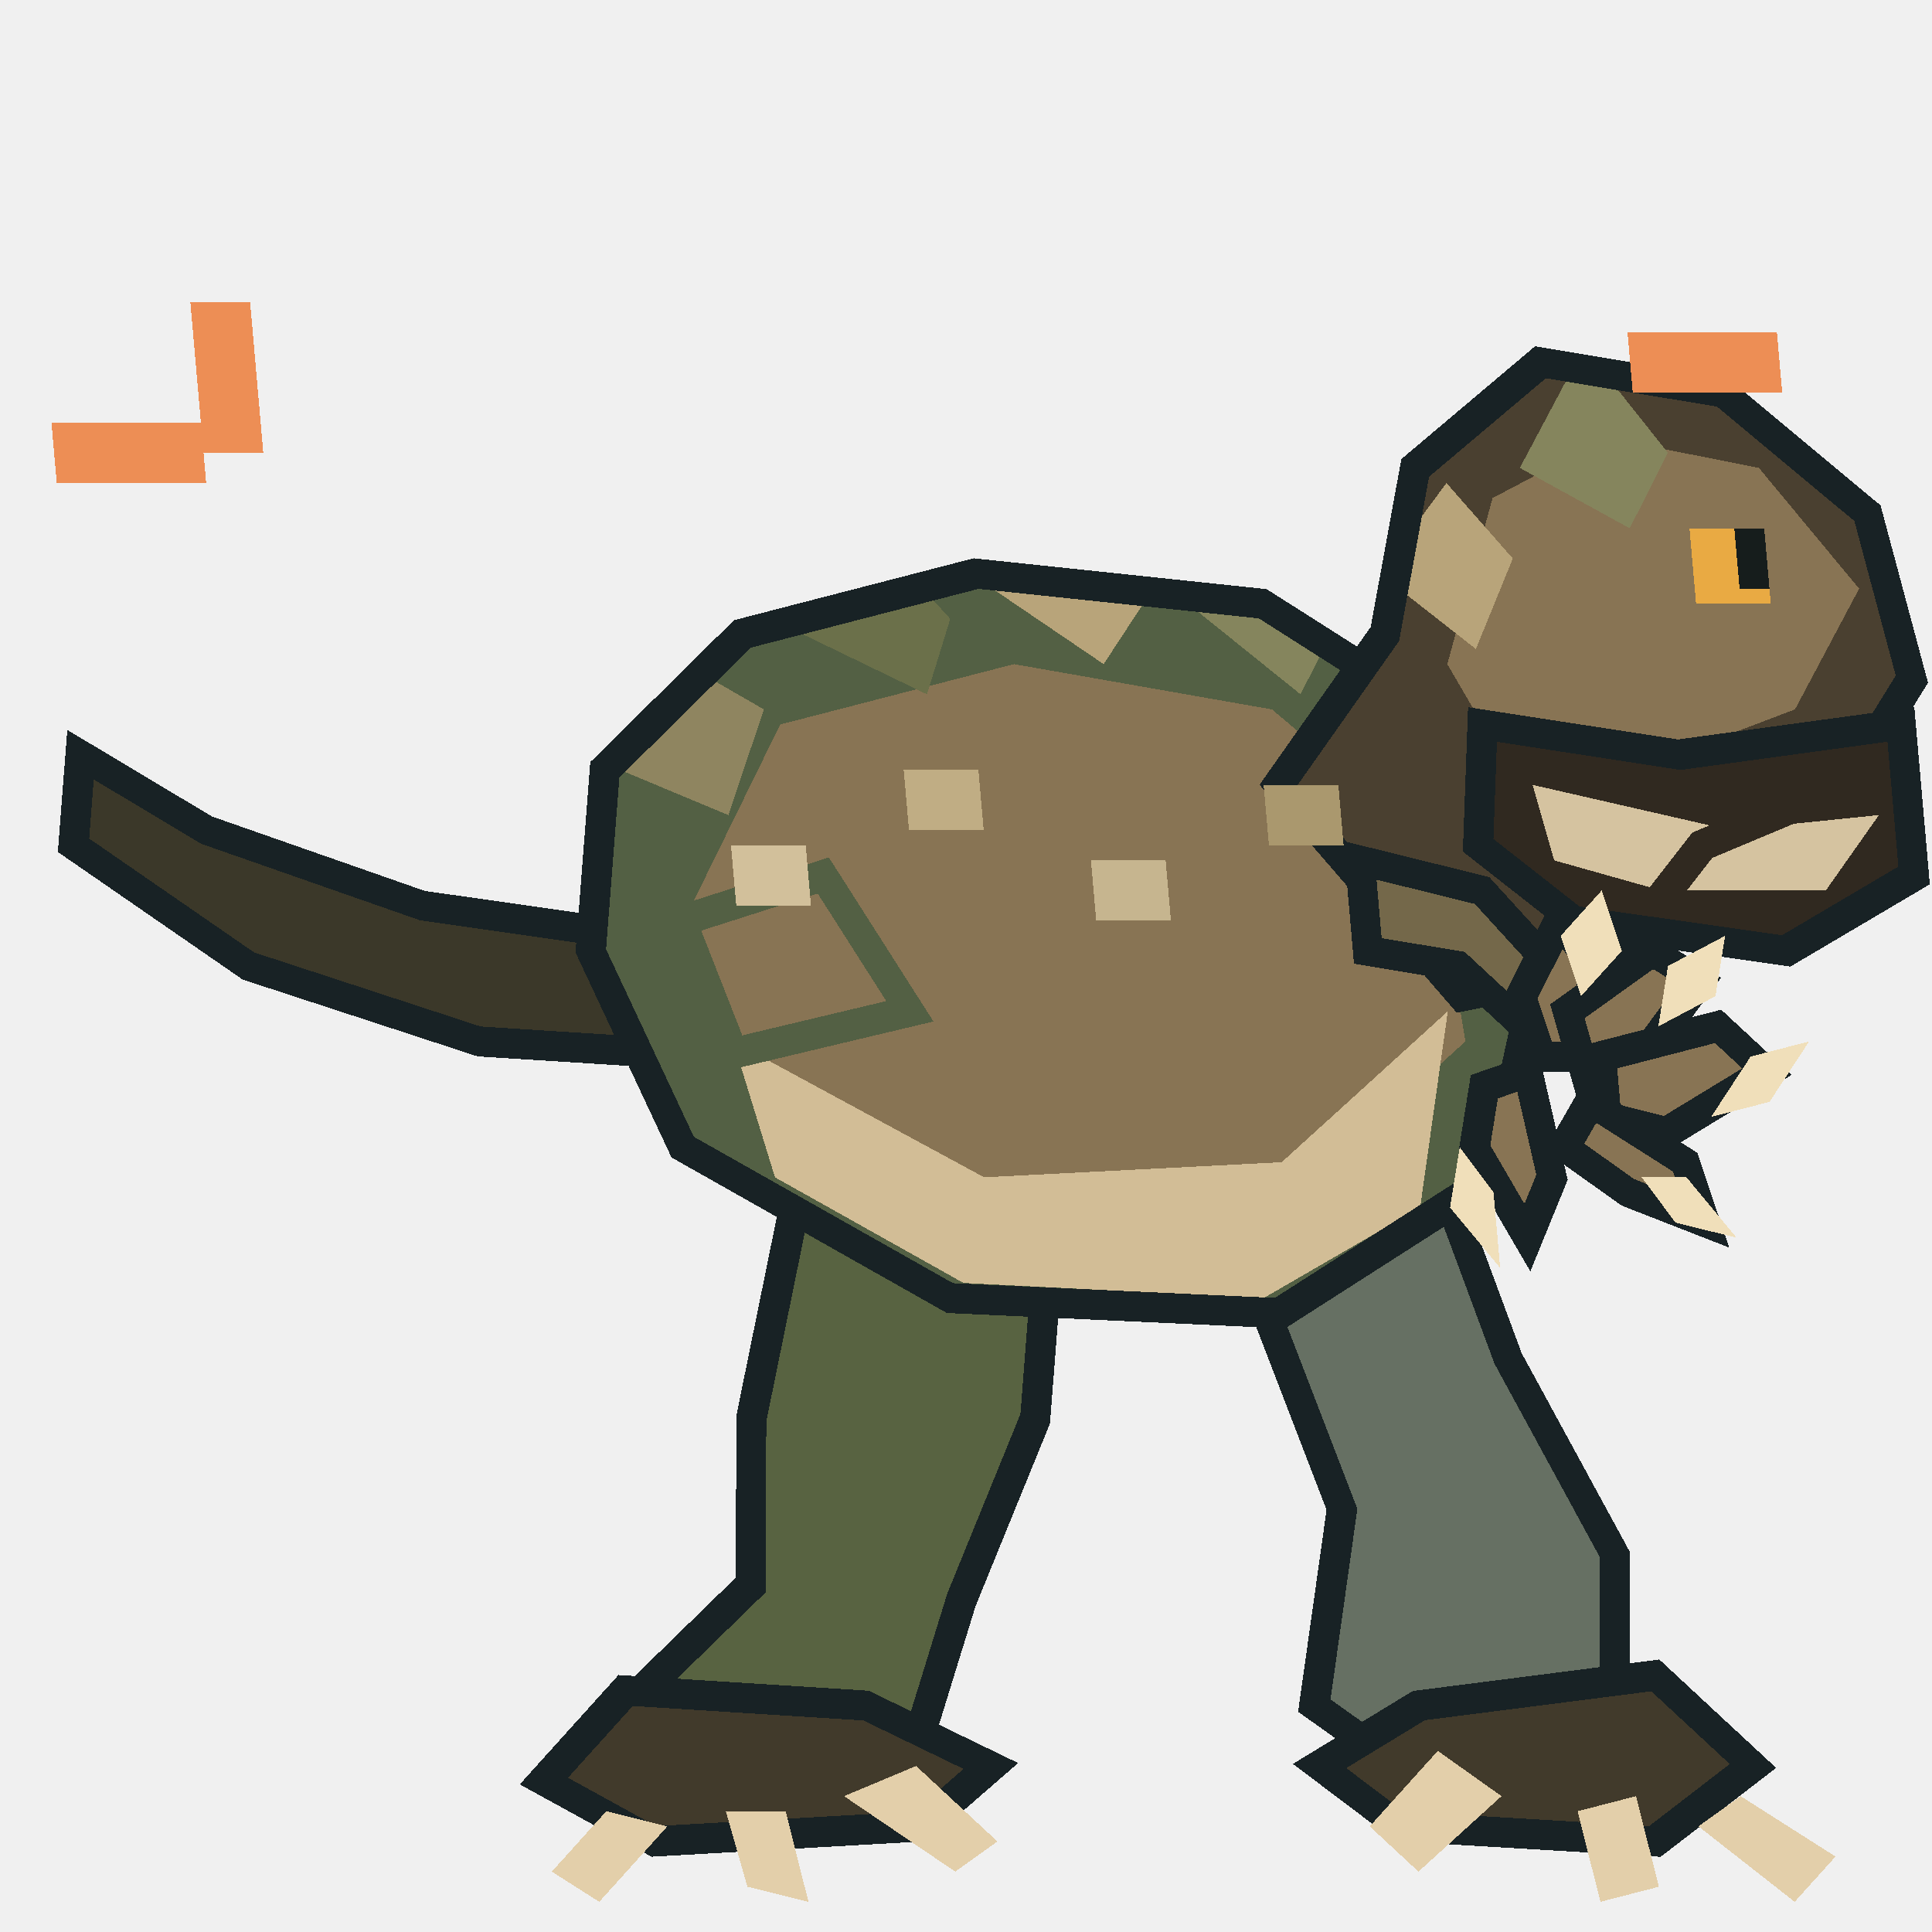
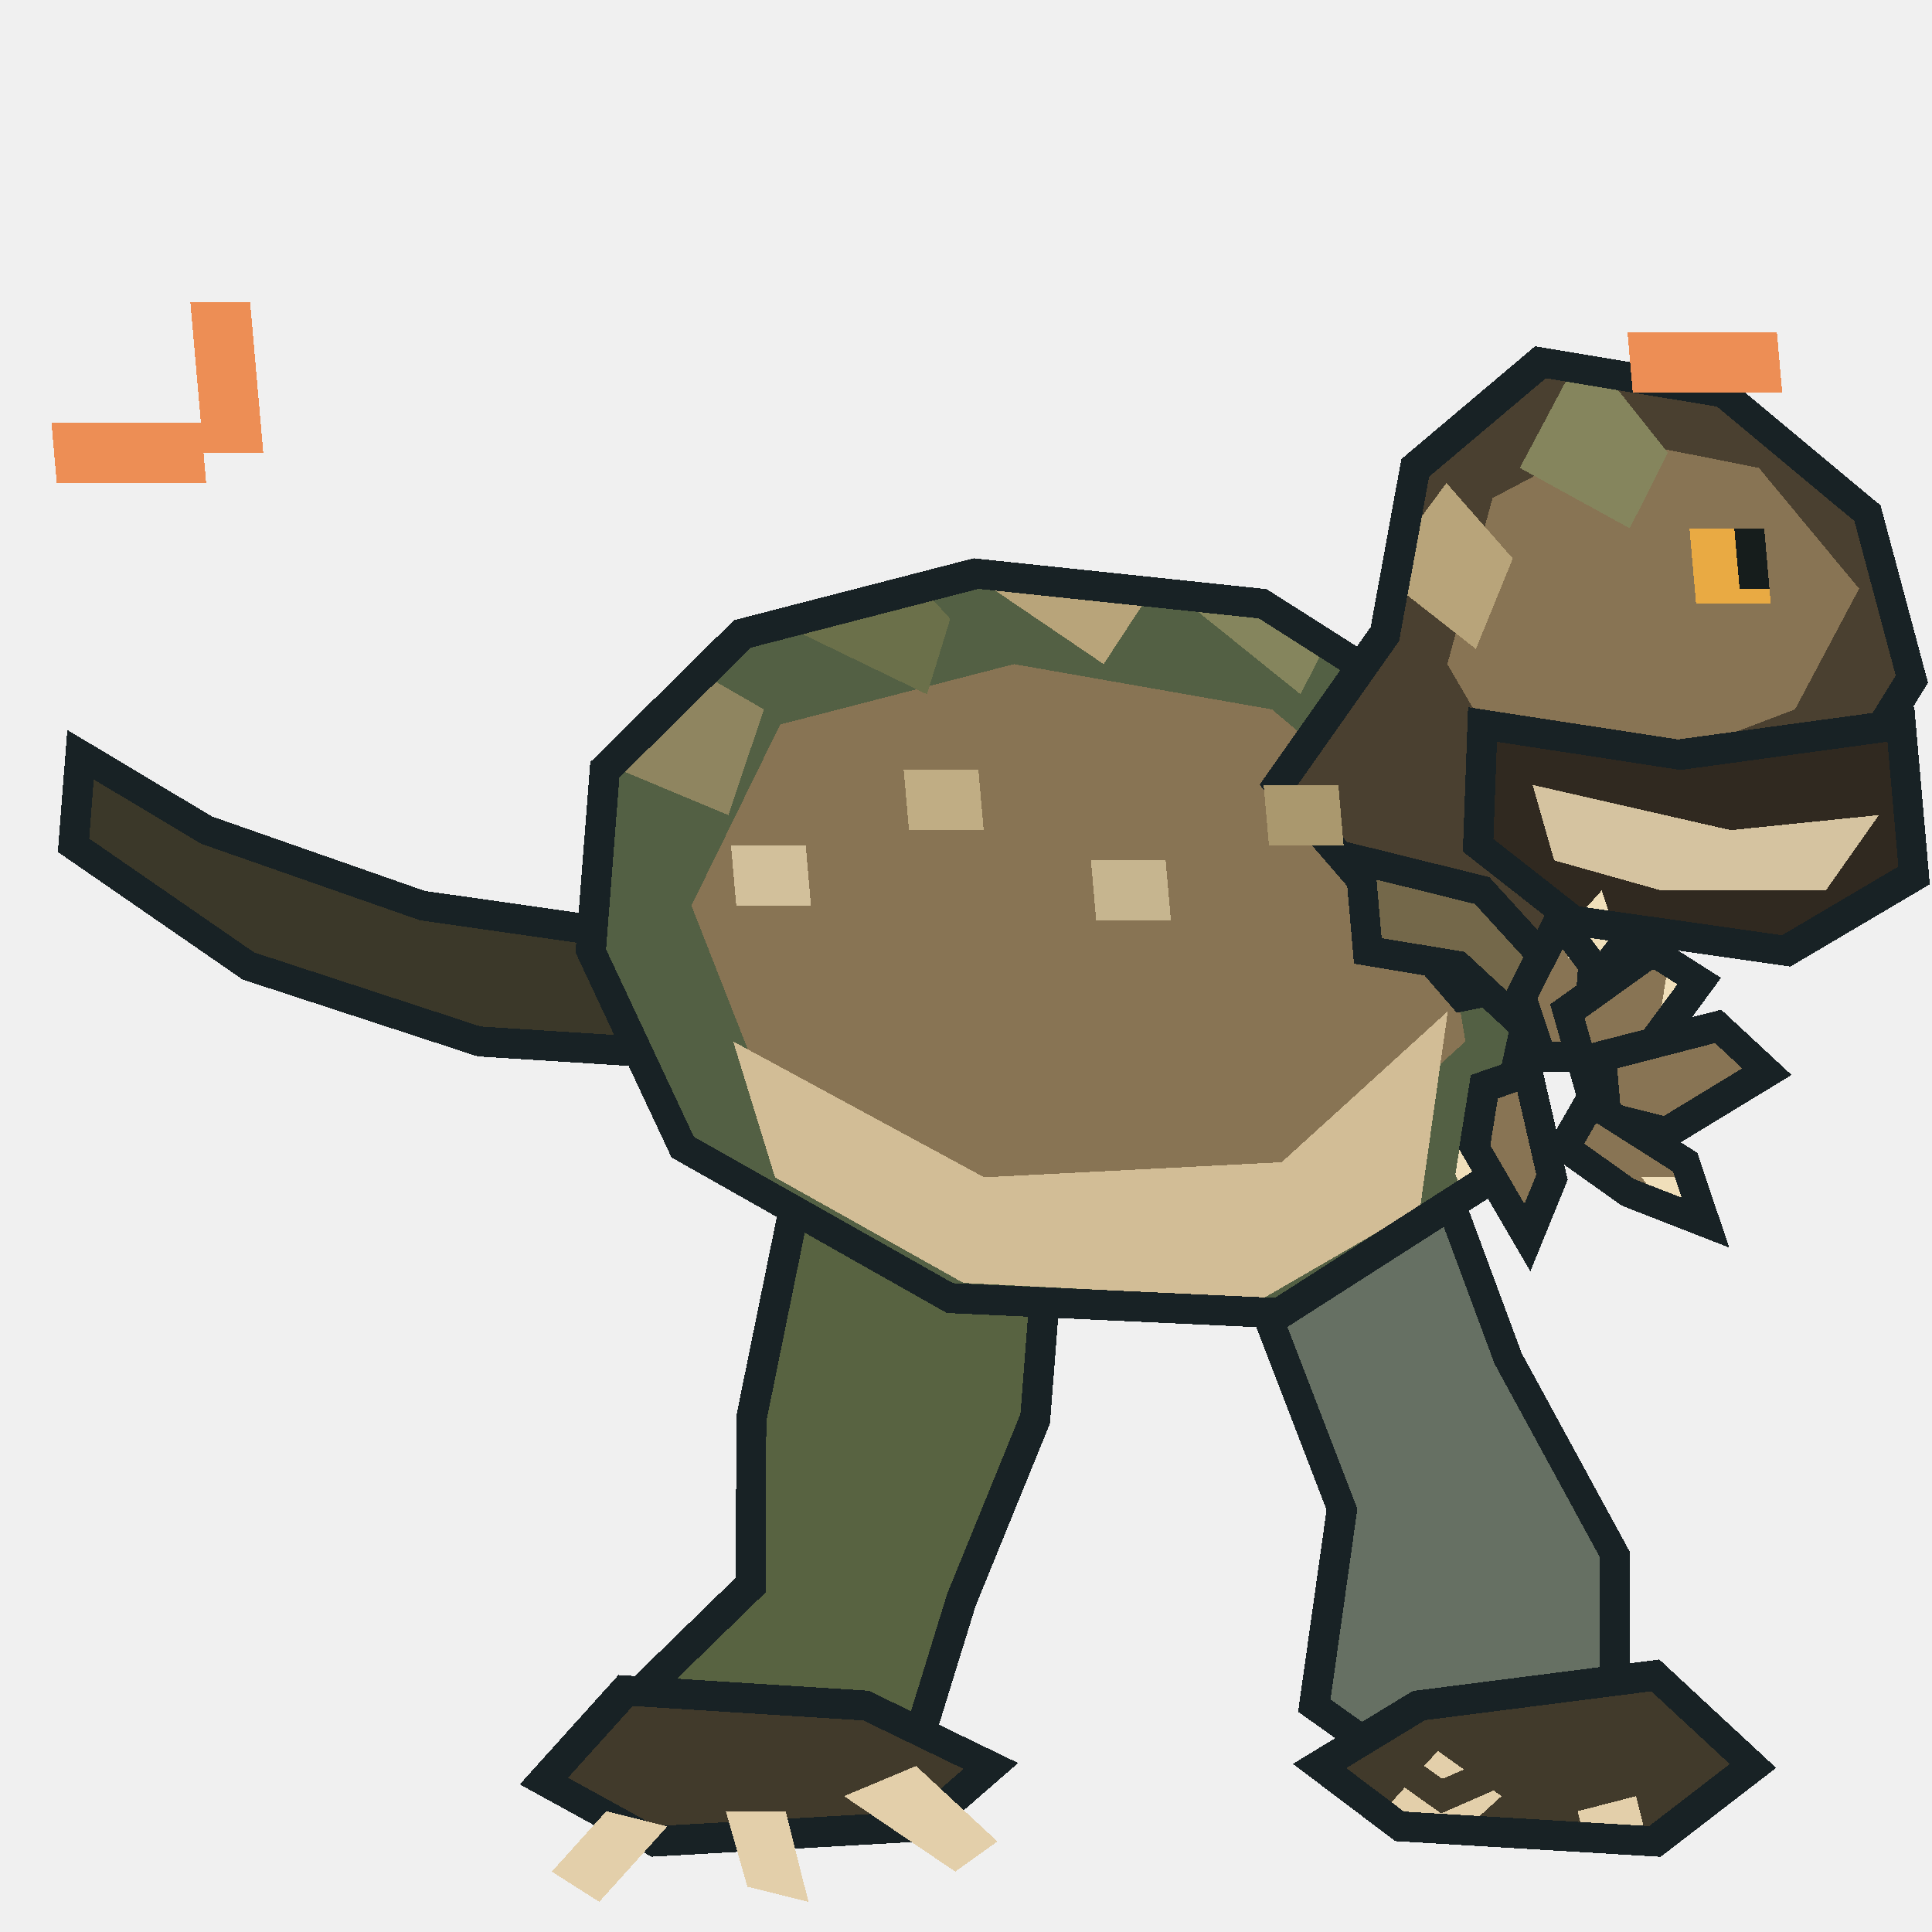
<svg xmlns="http://www.w3.org/2000/svg" data-feet-orientation="forward" viewBox="0 0 128 128" shape-rendering="crispEdges" role="img" aria-label="Vasti" data-character="Vasti" data-species="Vastatosaurus rex" data-origin="King Kong 2005" data-pose="impact" data-anatomy="armored tyrannosaur skull five-fingered forelimbs" data-hand-digits="5" data-colors="olive-green brown beige">
  <g data-pose-transform="impact" transform="translate(-3 0) skewX(5) scale(.99 1)">
    <g>
      <g stroke="#182225" stroke-width="2" stroke-linejoin="miter">
+         <defs>
+           <mask id="dino-ink-mask-1" maskUnits="userSpaceOnUse" x="0" y="0" width="128" height="128" style="mask-type:luminance">
+             <g fill="#ffffff" stroke="none">
+               <polygon points="50,77 66,82 64,94 58,106 54,116 42,118 35,113 44,105 45,94" fill="#ffffff" stroke="none" />
+               <polygon points="78,80 92,76 96,90 102,103 101,114 89,119 81,113 84,100" fill="#ffffff" stroke="none" />
+               <polygon points="88,113 104,111 110,117 103,122 86,121 81,117" fill="#ffffff" stroke="none" />
+               <polygon points="53,58 40,62 26,60 12,55 4,50 3,56 14,64 29,69 45,70 58,67" fill="#ffffff" stroke="none" />
+               <polygon points="37,63 39,51 49,42 65,38 84,40 96,48 101,62 96,78 81,87 59,86 42,76" fill="#ffffff" stroke="none" />
+               <polygon points="84,52 92,42 95,31 104,24 116,26 125,34 127,45 122,52 112,56 105,64 95,66" fill="#ffffff" stroke="none" />
+               <polygon points="98,48 111,50 126,48 126,58 117,63 103,61 97,56" fill="#ffffff" stroke="none" />
+               <polygon points="89,57 97,59 102,65 99,68 95,64 89,63" fill="#ffffff" stroke="none" />
+               <polygon points="99,66 102,61 104,64 103,70 100,70" fill="#ffffff" stroke="none" />
+               <polygon points="102,67 108,63 111,65 106,71 103,72" fill="#ffffff" stroke="none" />
+               <polygon points="104,70 112,68 115,71 108,75 104,74" fill="#ffffff" stroke="none" />
+               <polygon points="103,73 109,77 110,81 105,79 101,76" fill="#ffffff" stroke="none" />
+               <polygon points="99,71 100,78 98,82 95,76 96,72" fill="#ffffff" stroke="none" />
+             </g>
+             <polygon points="50,77 66,82 64,94 58,106 54,116 42,118 35,113 44,105 45,94" fill="none" stroke="#000000" stroke-width="2" stroke-linejoin="miter" />
+             <polygon points="78,80 92,76 96,90 102,103 101,114 89,119 81,113 84,100" fill="none" stroke="#000000" stroke-width="2" stroke-linejoin="miter" />
+             <polygon points="88,113 104,111 110,117 103,122 86,121 81,117" fill="none" stroke="#000000" stroke-width="2" stroke-linejoin="miter" />
+             <polygon points="53,58 40,62 26,60 12,55 4,50 3,56 14,64 29,69 45,70 58,67" fill="none" stroke="#000000" stroke-width="2" stroke-linejoin="miter" />
+             <polygon points="37,63 39,51 49,42 65,38 84,40 96,48 101,62 96,78 81,87 59,86 42,76" fill="none" stroke="#000000" stroke-width="2" stroke-linejoin="miter" />
+             <polygon points="84,52 92,42 95,31 104,24 116,26 125,34 127,45 122,52 112,56 105,64 95,66" fill="none" stroke="#000000" stroke-width="2" stroke-linejoin="miter" />
+             <polygon points="98,48 111,50 126,48 126,58 117,63 103,61 97,56" fill="none" stroke="#000000" stroke-width="2" stroke-linejoin="miter" />
+             <polygon points="89,57 97,59 102,65 99,68 95,64 89,63" fill="none" stroke="#000000" stroke-width="2" stroke-linejoin="miter" />
+             <polygon points="99,66 102,61 104,64 103,70 100,70" fill="none" stroke="#000000" stroke-width="2" stroke-linejoin="miter" />
+             <polygon points="102,67 108,63 111,65 106,71 103,72" fill="none" stroke="#000000" stroke-width="2" stroke-linejoin="miter" />
+             <polygon points="104,70 112,68 115,71 108,75 104,74" fill="none" stroke="#000000" stroke-width="2" stroke-linejoin="miter" />
+             <polygon points="103,73 109,77 110,81 105,79 101,76" fill="none" stroke="#000000" stroke-width="2" stroke-linejoin="miter" />
+             <polygon points="99,71 100,78 98,82 95,76 96,72" fill="none" stroke="#000000" stroke-width="2" stroke-linejoin="miter" />
+           </mask>
+         </defs>
        <polygon points="50,77 66,82 64,94 58,106 54,116 42,118 35,113 44,105 45,94" fill="#586341" />
        <polygon points="78,80 92,76 96,90 102,103 101,114 89,119 81,113 84,100" fill="#667063" />
        <polygon points="37,113 53,112 59,118 52,122 34,121 29,117" data-foot-facing="forward" transform="translate(88 0) scale(-1 1)" fill="#413a2b" />
        <polygon points="88,113 104,111 110,117 103,122 86,121 81,117" data-foot-facing="forward" fill="#413a2b" />
        <polygon points="39,119 32,124 29,122 34,117" data-foot-facing="forward" transform="translate(88 0) scale(-1 1)" fill="#e3cfaa" stroke="none" />
        <polygon points="47,120 46,125 42,126 43,120" data-foot-facing="forward" transform="translate(88 0) scale(-1 1)" fill="#e3cfaa" stroke="none" />
        <polygon points="55,120 59,124 56,126 51,121" data-foot-facing="forward" transform="translate(88 0) scale(-1 1)" fill="#e3cfaa" stroke="none" />
-         <polygon points="93,119 87,124 84,121 89,116" data-foot-facing="forward" fill="#e3cfaa" stroke="none" />
-         <polygon points="102,119 103,125 99,126 98,120" data-foot-facing="forward" fill="#e3cfaa" stroke="none" />
-         <polygon points="109,119 115,123 112,126 106,121" data-foot-facing="forward" fill="#e3cfaa" stroke="none" />
+         <polygon points="93,119 87,124 84,121 89,116" data-foot-facing="forward" fill="#e3cfaa" stroke="none" mask="url(#dino-ink-mask-1)" />
+         <polygon points="102,119 103,125 99,126 98,120" data-foot-facing="forward" fill="#e3cfaa" stroke="none" mask="url(#dino-ink-mask-1)" />
+         <polygon points="109,119 115,123 112,126 106,121" data-foot-facing="forward" fill="#e3cfaa" stroke="none" mask="url(#dino-ink-mask-1)" />
      </g>
      <g stroke="#182225" stroke-width="2" stroke-linejoin="miter">
        <defs>
-           <mask id="dino-outline-mask-4" maskUnits="userSpaceOnUse" x="0" y="0" width="128" height="128" style="mask-type:luminance">
+           <mask id="dino-ink-mask-2" maskUnits="userSpaceOnUse" x="0" y="0" width="128" height="128" style="mask-type:luminance">
            <g fill="#ffffff" stroke="none">
-               <polygon points="53,58 40,62 26,60 12,55 4,50 3,56 14,64 29,69 45,70 58,67" />
-               <polygon points="37,63 39,51 49,42 65,38 84,40 96,48 101,62 96,78 81,87 59,86 42,76" />
-               <polygon points="84,52 92,42 95,31 104,24 116,26 125,34 127,45 122,52 112,56 105,64 95,66" />
-               <polygon points="98,48 111,50 126,48 126,58 117,63 103,61 97,56" />
-               <polygon points="89,57 97,59 102,65 99,68 95,64 89,63" />
-               <polygon points="99,66 102,61 104,64 103,70 100,70" />
-               <polygon points="102,67 108,63 111,65 106,71 103,72" />
-               <polygon points="104,70 112,68 115,71 108,75 104,74" />
-               <polygon points="103,73 109,77 110,81 105,79 101,76" />
-               <polygon points="99,71 100,78 98,82 95,76 96,72" />
+               <polygon points="37,63 39,51 49,42 65,38 84,40 96,48 101,62 96,78 81,87 59,86 42,76" fill="#ffffff" stroke="none" />
            </g>
+             <polygon points="37,63 39,51 49,42 65,38 84,40 96,48 101,62 96,78 81,87 59,86 42,76" fill="none" stroke="#000000" stroke-width="2" stroke-linejoin="miter" />
+           </mask>
+           <mask id="dino-ink-mask-3" maskUnits="userSpaceOnUse" x="0" y="0" width="128" height="128" style="mask-type:luminance">
+             <g fill="#ffffff" stroke="none">
+               <polygon points="84,52 92,42 95,31 104,24 116,26 125,34 127,45 122,52 112,56 105,64 95,66" fill="#ffffff" stroke="none" />
+             </g>
+             <polygon points="84,52 92,42 95,31 104,24 116,26 125,34 127,45 122,52 112,56 105,64 95,66" fill="none" stroke="#000000" stroke-width="2" stroke-linejoin="miter" />
+           </mask>
+           <mask id="dino-ink-mask-4" maskUnits="userSpaceOnUse" x="0" y="0" width="128" height="128" style="mask-type:luminance">
+             <g fill="#ffffff" stroke="none">
+               <polygon points="98,48 111,50 126,48 126,58 117,63 103,61 97,56" fill="#ffffff" stroke="none" />
+             </g>
+             <polygon points="98,48 111,50 126,48 126,58 117,63 103,61 97,56" fill="none" stroke="#000000" stroke-width="2" stroke-linejoin="miter" />
+           </mask>
+           <mask id="dino-ink-mask-5" maskUnits="userSpaceOnUse" x="0" y="0" width="128" height="128" style="mask-type:luminance">
+             <g fill="#ffffff" stroke="none">
+               <polygon points="50,77 66,82 64,94 58,106 54,116 42,118 35,113 44,105 45,94" fill="#ffffff" stroke="none" />
+               <polygon points="78,80 92,76 96,90 102,103 101,114 89,119 81,113 84,100" fill="#ffffff" stroke="none" />
+               <polygon points="88,113 104,111 110,117 103,122 86,121 81,117" fill="#ffffff" stroke="none" />
+               <polygon points="53,58 40,62 26,60 12,55 4,50 3,56 14,64 29,69 45,70 58,67" fill="#ffffff" stroke="none" />
+               <polygon points="37,63 39,51 49,42 65,38 84,40 96,48 101,62 96,78 81,87 59,86 42,76" fill="#ffffff" stroke="none" />
+               <polygon points="84,52 92,42 95,31 104,24 116,26 125,34 127,45 122,52 112,56 105,64 95,66" fill="#ffffff" stroke="none" />
+               <polygon points="98,48 111,50 126,48 126,58 117,63 103,61 97,56" fill="#ffffff" stroke="none" />
+               <polygon points="89,57 97,59 102,65 99,68 95,64 89,63" fill="#ffffff" stroke="none" />
+               <polygon points="99,66 102,61 104,64 103,70 100,70" fill="#ffffff" stroke="none" />
+               <polygon points="102,67 108,63 111,65 106,71 103,72" fill="#ffffff" stroke="none" />
+               <polygon points="104,70 112,68 115,71 108,75 104,74" fill="#ffffff" stroke="none" />
+               <polygon points="103,73 109,77 110,81 105,79 101,76" fill="#ffffff" stroke="none" />
+               <polygon points="99,71 100,78 98,82 95,76 96,72" fill="#ffffff" stroke="none" />
+             </g>
+             <polygon points="50,77 66,82 64,94 58,106 54,116 42,118 35,113 44,105 45,94" fill="none" stroke="#000000" stroke-width="2" stroke-linejoin="miter" />
+             <polygon points="78,80 92,76 96,90 102,103 101,114 89,119 81,113 84,100" fill="none" stroke="#000000" stroke-width="2" stroke-linejoin="miter" />
+             <polygon points="88,113 104,111 110,117 103,122 86,121 81,117" fill="none" stroke="#000000" stroke-width="2" stroke-linejoin="miter" />
            <polygon points="53,58 40,62 26,60 12,55 4,50 3,56 14,64 29,69 45,70 58,67" fill="none" stroke="#000000" stroke-width="2" stroke-linejoin="miter" />
            <polygon points="37,63 39,51 49,42 65,38 84,40 96,48 101,62 96,78 81,87 59,86 42,76" fill="none" stroke="#000000" stroke-width="2" stroke-linejoin="miter" />
            <polygon points="84,52 92,42 95,31 104,24 116,26 125,34 127,45 122,52 112,56 105,64 95,66" fill="none" stroke="#000000" stroke-width="2" stroke-linejoin="miter" />
            <polygon points="98,48 111,50 126,48 126,58 117,63 103,61 97,56" fill="none" stroke="#000000" stroke-width="2" stroke-linejoin="miter" />
            <polygon points="89,57 97,59 102,65 99,68 95,64 89,63" fill="none" stroke="#000000" stroke-width="2" stroke-linejoin="miter" />
            <polygon points="99,66 102,61 104,64 103,70 100,70" fill="none" stroke="#000000" stroke-width="2" stroke-linejoin="miter" />
            <polygon points="102,67 108,63 111,65 106,71 103,72" fill="none" stroke="#000000" stroke-width="2" stroke-linejoin="miter" />
            <polygon points="104,70 112,68 115,71 108,75 104,74" fill="none" stroke="#000000" stroke-width="2" stroke-linejoin="miter" />
            <polygon points="103,73 109,77 110,81 105,79 101,76" fill="none" stroke="#000000" stroke-width="2" stroke-linejoin="miter" />
            <polygon points="99,71 100,78 98,82 95,76 96,72" fill="none" stroke="#000000" stroke-width="2" stroke-linejoin="miter" />
          </mask>
        </defs>
        <polygon points="53,58 40,62 26,60 12,55 4,50 3,56 14,64 29,69 45,70 58,67" fill="#3b3829" />
        <polygon points="37,63 39,51 49,42 65,38 84,40 96,48 101,62 96,78 81,87 59,86 42,76" fill="#536044" />
-         <polygon points="44,60 51,48 67,44 84,47 94,56 95,69 83,79 62,80 48,73" fill="#887454" stroke="none" mask="url(#dino-outline-mask-4)" />
-         <polygon points="46,69 62,78 82,77 94,67 91,80 80,86 60,85 48,78" fill="#d2bd96" stroke="none" mask="url(#dino-outline-mask-4)" />
+         <polygon points="44,60 51,48 67,44 84,47 94,56 95,69 83,79 62,80 48,73" fill="#887454" stroke="none" mask="url(#dino-ink-mask-2)" />
+         <polygon points="46,69 62,78 82,77 94,67 91,80 80,86 60,85 48,78" fill="#d2bd96" stroke="none" mask="url(#dino-ink-mask-2)" />
        <polygon points="84,52 92,42 95,31 104,24 116,26 125,34 127,45 122,52 112,56 105,64 95,66" fill="#4a4030" />
-         <polygon points="96,44 100,33 108,29 118,31 124,39 119,47 108,51 100,52" fill="#887454" stroke="none" mask="url(#dino-outline-mask-4)" />
+         <polygon points="96,44 100,33 108,29 118,31 124,39 119,47 108,51 100,52" fill="#887454" stroke="none" mask="url(#dino-ink-mask-3)" />
        <polygon points="98,48 111,50 126,48 126,58 117,63 103,61 97,56" fill="#302920" />
-         <polygon points="101,52 114,55 124,54 120,59 109,59 102,57" fill="#d5c3a0" stroke="none" mask="url(#dino-outline-mask-4)" />
-         <polygon points="40,51 45,44 50,47 47,54" fill="#8f8560" stroke="none" mask="url(#dino-outline-mask-4)" />
-         <polygon points="53,42 58,35 63,41 61,46" fill="#6b704a" stroke="none" mask="url(#dino-outline-mask-4)" />
-         <polygon points="66,39 71,33 76,40 73,44" fill="#b8a47a" stroke="none" mask="url(#dino-outline-mask-4)" />
-         <polygon points="79,40 84,34 89,41 86,46" fill="#85855d" stroke="none" mask="url(#dino-outline-mask-4)" />
-         <polygon points="92,38 97,32 101,37 98,43" fill="#b8a47a" stroke="none" mask="url(#dino-outline-mask-4)" />
-         <polygon points="102,31 107,23 112,30 109,35" fill="#85855d" stroke="none" mask="url(#dino-outline-mask-4)" />
-         <rect x="47" y="56" width="5" height="4" fill="#d2c09b" stroke="none" />
-         <rect x="59" y="51" width="5" height="4" fill="#c0ad84" stroke="none" />
-         <rect x="71" y="57" width="5" height="4" fill="#c6b58f" stroke="none" />
-         <rect x="83" y="52" width="5" height="4" fill="#aa986e" stroke="none" />
+         <polygon points="101,52 114,55 124,54 120,59 109,59 102,57" fill="#d5c3a0" stroke="none" mask="url(#dino-ink-mask-4)" />
+         <polygon points="40,51 45,44 50,47 47,54" fill="#8f8560" stroke="none" mask="url(#dino-ink-mask-5)" />
+         <polygon points="53,42 58,35 63,41 61,46" fill="#6b704a" stroke="none" mask="url(#dino-ink-mask-5)" />
+         <polygon points="66,39 71,33 76,40 73,44" fill="#b8a47a" stroke="none" mask="url(#dino-ink-mask-5)" />
+         <polygon points="79,40 84,34 89,41 86,46" fill="#85855d" stroke="none" mask="url(#dino-ink-mask-5)" />
+         <polygon points="92,38 97,32 101,37 98,43" fill="#b8a47a" stroke="none" mask="url(#dino-ink-mask-5)" />
+         <polygon points="102,31 107,23 112,30 109,35" fill="#85855d" stroke="none" mask="url(#dino-ink-mask-5)" />
+         <rect x="47" y="56" width="5" height="4" fill="#d2c09b" stroke="none" mask="url(#dino-ink-mask-2)" />
+         <rect x="59" y="51" width="5" height="4" fill="#c0ad84" stroke="none" mask="url(#dino-ink-mask-2)" />
+         <rect x="71" y="57" width="5" height="4" fill="#c6b58f" stroke="none" mask="url(#dino-ink-mask-2)" />
+         <rect x="83" y="52" width="5" height="4" fill="#aa986e" stroke="none" mask="url(#dino-ink-mask-2)" />
        <polygon points="89,57 97,59 102,65 99,68 95,64 89,63" fill="#74684a" />
        <polygon points="99,66 102,61 104,64 103,70 100,70" fill="#887454" />
        <polygon points="102,67 108,63 111,65 106,71 103,72" fill="#887454" />
        <polygon points="104,70 112,68 115,71 108,75 104,74" fill="#887454" />
        <polygon points="103,73 109,77 110,81 105,79 101,76" fill="#887454" />
        <polygon points="99,71 100,78 98,82 95,76 96,72" fill="#887454" />
-         <polygon points="102,62 105,59 106,63 103,66" fill="#f0dfba" stroke="none" />
-         <polygon points="109,64 113,62 112,66 108,68" fill="#f0dfba" stroke="none" />
-         <polygon points="114,70 118,69 115,73 111,74" fill="#f0dfba" stroke="none" />
-         <polygon points="109,78 112,82 108,81 106,78" fill="#f0dfba" stroke="none" />
-         <polygon points="96,79 96,84 93,80 94,76" fill="#f0dfba" stroke="none" />
-         <rect x="113" y="35" width="5" height="5" fill="#e9aa43" stroke="none" />
-         <rect x="116" y="35" width="2" height="4" fill="#161d1c" stroke="none" />
+         <polygon points="102,62 105,59 106,63 103,66" fill="#f0dfba" stroke="none" mask="url(#dino-ink-mask-5)" />
+         <polygon points="109,64 113,62 112,66 108,68" fill="#f0dfba" stroke="none" mask="url(#dino-ink-mask-5)" />
+         <polygon points="114,70 118,69 115,73 111,74" fill="#f0dfba" stroke="none" mask="url(#dino-ink-mask-5)" />
+         <polygon points="109,78 112,82 108,81 106,78" fill="#f0dfba" stroke="none" mask="url(#dino-ink-mask-5)" />
+         <polygon points="96,79 96,84 93,80 94,76" fill="#f0dfba" stroke="none" mask="url(#dino-ink-mask-5)" />
+         <rect x="113" y="35" width="5" height="5" fill="#e9aa43" stroke="none" mask="url(#dino-ink-mask-3)" />
+         <rect x="116" y="35" width="2" height="4" fill="#161d1c" stroke="none" mask="url(#dino-ink-mask-3)" />
      </g>
    </g>
    <g data-motion-accent="impact" shape-rendering="crispEdges">
      <path d="M4 28h10v4H4zM14 20h4v10h-4zM110 22h10v4h-10z" fill="#ed8e55" />
    </g>
  </g>
</svg>
